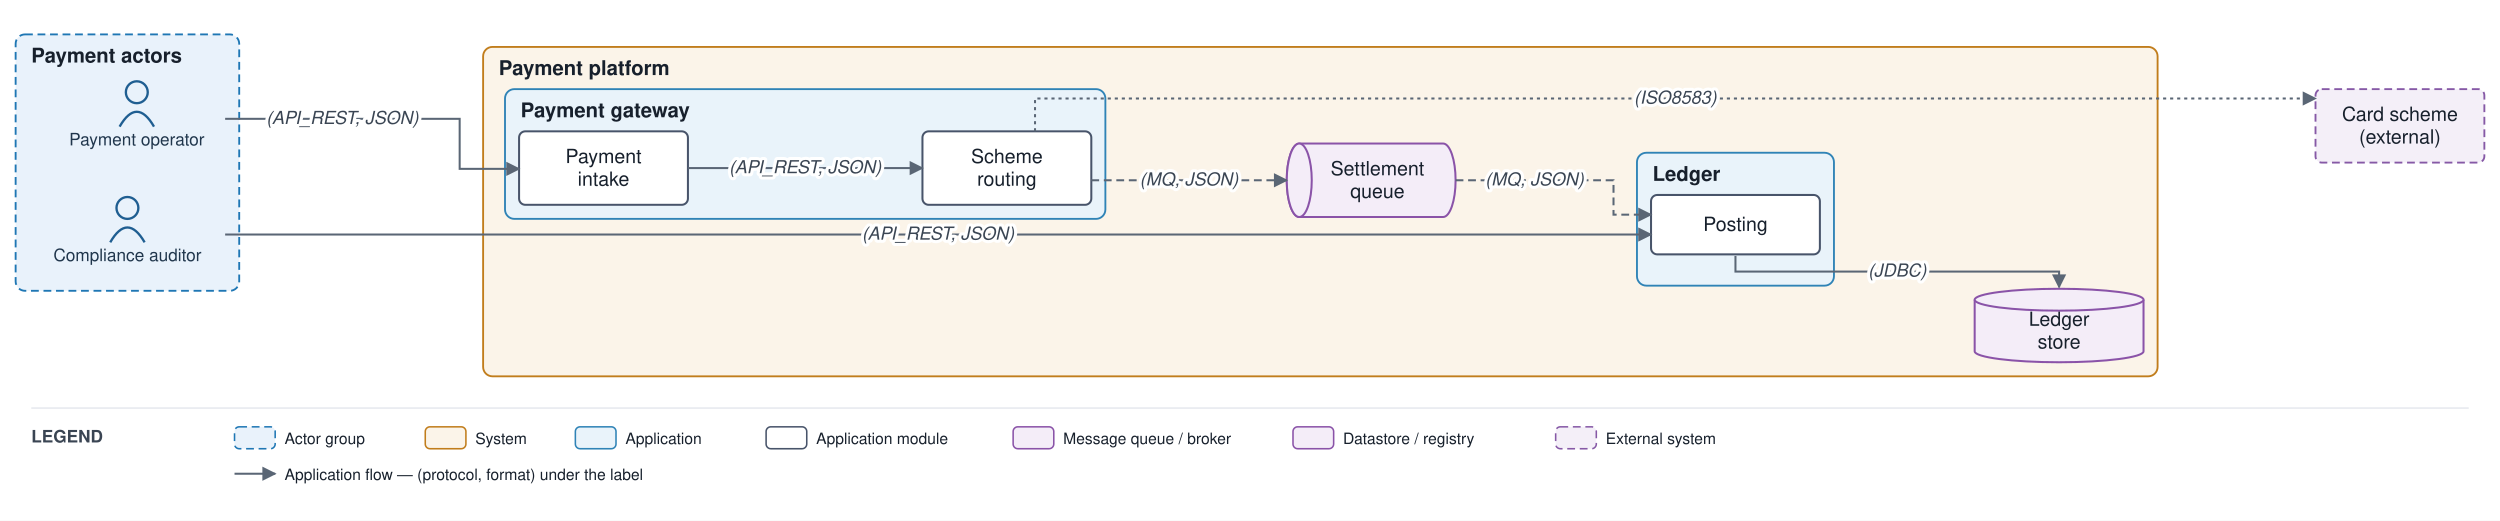
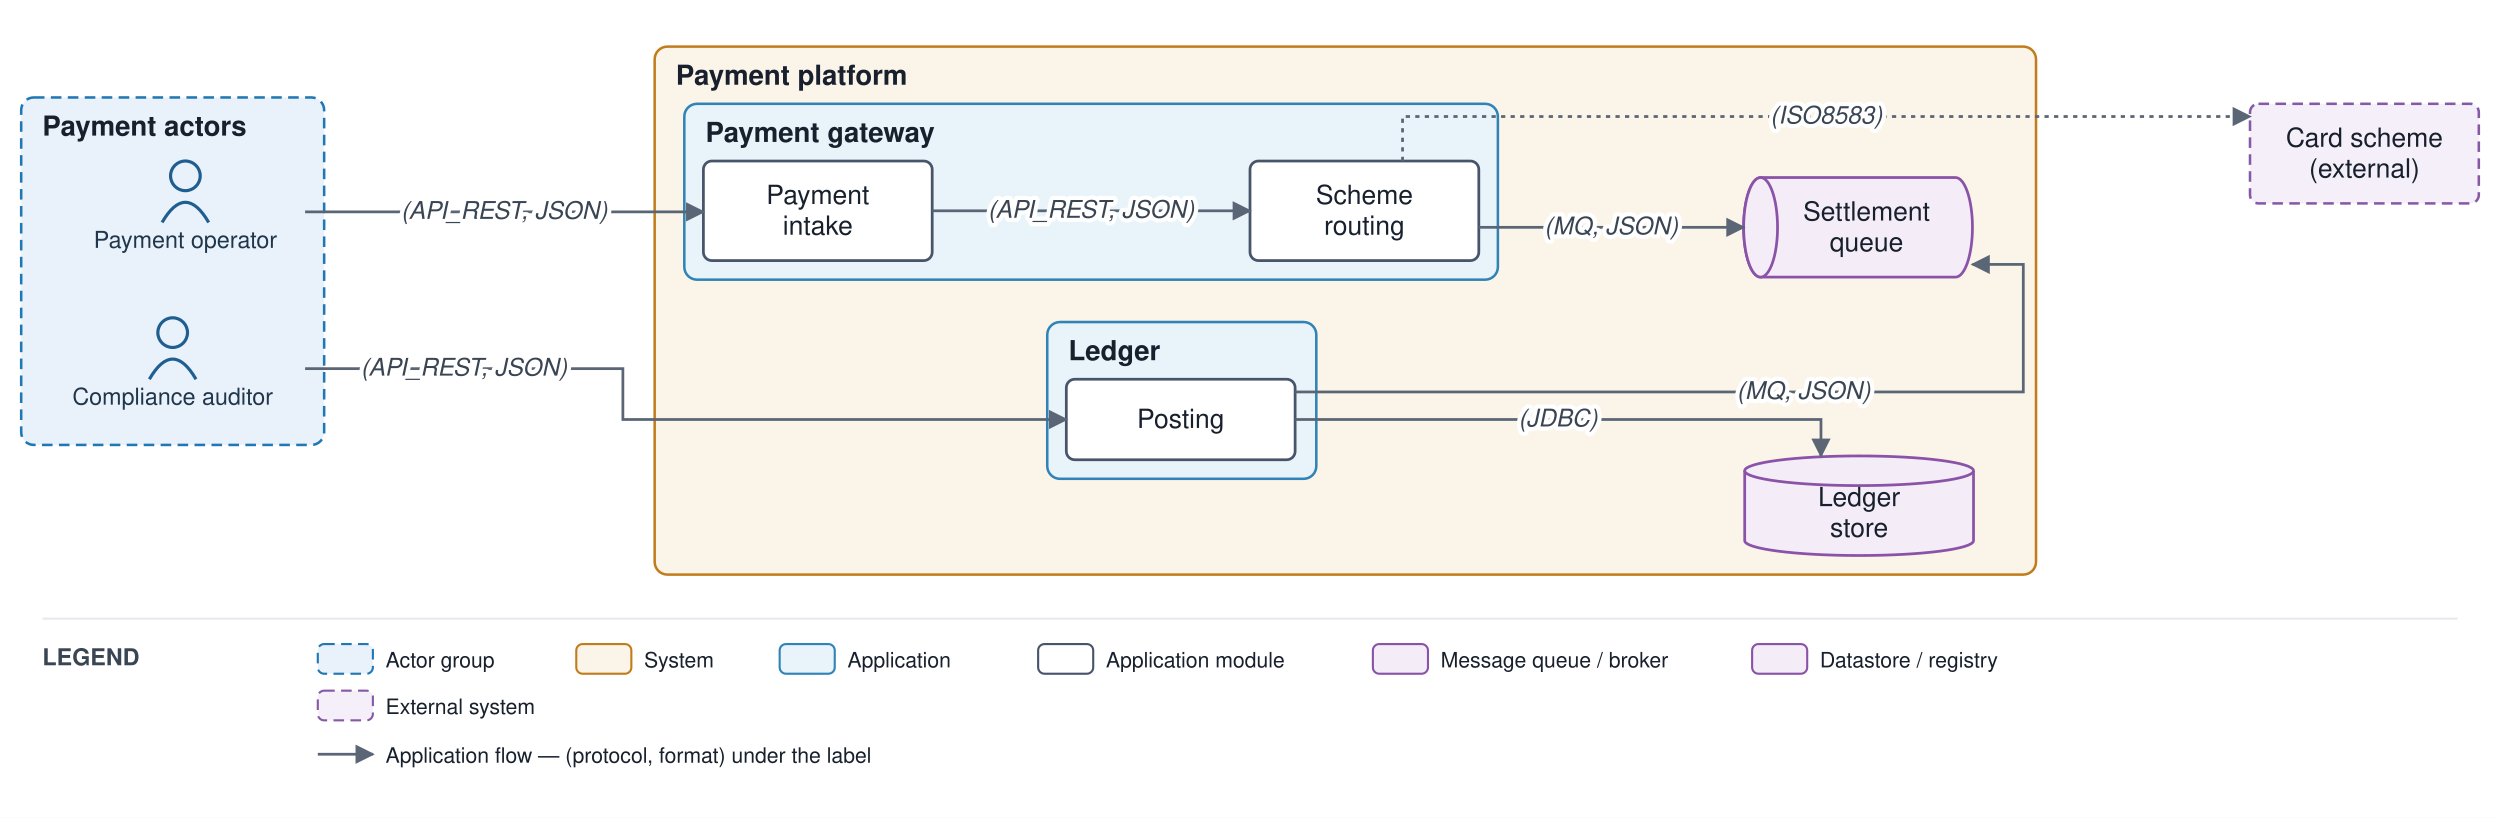
- <svg xmlns="http://www.w3.org/2000/svg" viewBox="0 0 1599 333" font-family="Helvetica,Arial,sans-serif">
+ <svg xmlns="http://www.w3.org/2000/svg" viewBox="0 0 1180 386" font-family="Helvetica,Arial,sans-serif">
  <defs>
    <marker id="arr" viewBox="0 0 10 10" refX="9" refY="5" markerWidth="7" markerHeight="7" orient="auto-start-reverse">
      <path d="M0,0 L10,5 L0,10 z" fill="#5a6675" />
    </marker>
  </defs>
-   <rect width="1599" height="333" fill="#ffffff" />
-   <rect x="10" y="22" width="143" height="164" rx="6" fill="#e9f2fb" stroke="#1f77b4" stroke-width="1.2" stroke-dasharray="5 3" />
-   <text x="20" y="40" font-size="13" font-weight="bold" fill="#17202c">Payment actors</text>
-   <rect x="309" y="30" width="1071" height="210.7" rx="6" fill="#fbf4e9" stroke="#c17d1c" stroke-width="1.2" />
-   <text x="319" y="48" font-size="13" font-weight="bold" fill="#17202c">Payment platform</text>
-   <rect x="323" y="57" width="384" height="83" rx="6" fill="#e9f3fa" stroke="#2f83b6" stroke-width="1.2" />
-   <text x="333" y="75" font-size="13" font-weight="bold" fill="#17202c">Payment gateway</text>
-   <rect x="1047" y="97.7" width="126" height="85" rx="6" fill="#e9f3fa" stroke="#2f83b6" stroke-width="1.2" />
-   <text x="1057" y="115.7" font-size="13" font-weight="bold" fill="#17202c">Ledger</text>
-   <circle cx="87.5" cy="59" r="7" fill="none" stroke="#1f5e91" stroke-width="1.5" />
-   <path d="M 76.5 81 q 11 -19 22 0" fill="none" stroke="#1f5e91" stroke-width="1.5" />
-   <text x="87.5" y="93" font-size="11" text-anchor="middle" fill="#20364c">Payment operator</text>
-   <circle cx="81.5" cy="133" r="7" fill="none" stroke="#1f5e91" stroke-width="1.5" />
-   <path d="M 70.5 155 q 11 -19 22 0" fill="none" stroke="#1f5e91" stroke-width="1.5" />
-   <text x="81.5" y="167" font-size="11" text-anchor="middle" fill="#20364c">Compliance auditor</text>
-   <rect x="332" y="84" width="108" height="47" rx="4" fill="#ffffff" stroke="#48546a" stroke-width="1.3" />
-   <text x="386" y="104.3" font-size="12.5" text-anchor="middle" fill="#17202c">Payment</text>
-   <text x="386" y="118.8" font-size="12.5" text-anchor="middle" fill="#17202c">intake</text>
-   <rect x="590" y="84" width="108" height="47" rx="4" fill="#ffffff" stroke="#48546a" stroke-width="1.3" />
-   <text x="644" y="104.3" font-size="12.5" text-anchor="middle" fill="#17202c">Scheme</text>
-   <text x="644" y="118.8" font-size="12.5" text-anchor="middle" fill="#17202c">routing</text>
-   <rect x="1056" y="124.7" width="108" height="38" rx="4" fill="#ffffff" stroke="#48546a" stroke-width="1.3" />
-   <text x="1110" y="147.7" font-size="12.5" text-anchor="middle" fill="#17202c">Posting</text>
-   <path d="M 831 91.8 h 92 a 8 23.5 0 0 1 0 47 h -92 a 8 23.5 0 0 1 0 -47" fill="#f4edf8" stroke="#8a53a8" stroke-width="1.3" />
-   <ellipse cx="831" cy="115.3" rx="8" ry="23.5" fill="#f4edf8" stroke="#8a53a8" stroke-width="1.3" />
-   <text x="881" y="112.1" font-size="12.5" text-anchor="middle" fill="#17202c">Settlement</text>
-   <text x="881" y="126.6" font-size="12.5" text-anchor="middle" fill="#17202c">queue</text>
-   <path d="M 1263 191.7 v 33 a 54 7 0 0 0 108 0 v -33" fill="#f4edf8" stroke="#8a53a8" stroke-width="1.3" />
-   <ellipse cx="1317" cy="191.7" rx="54" ry="7" fill="#f4edf8" stroke="#8a53a8" stroke-width="1.3" />
-   <text x="1317" y="208.4" font-size="12.5" text-anchor="middle" fill="#17202c">Ledger</text>
-   <text x="1317" y="222.9" font-size="12.5" text-anchor="middle" fill="#17202c">store</text>
-   <rect x="1481" y="57" width="108" height="47" rx="4" fill="#f4eff8" stroke="#8659a6" stroke-width="1.2" stroke-dasharray="5 3" />
-   <text x="1535" y="77.3" font-size="12.5" text-anchor="middle" fill="#17202c">Card scheme</text>
-   <text x="1535" y="91.8" font-size="12.5" text-anchor="middle" fill="#17202c">(external)</text>
-   <path d="M 144 76 L 294 76 L 294 108 L 332 108" fill="none" stroke="#5a6675" stroke-width="1.3" marker-end="url(#arr)" />
-   <path d="M 144 150 L 1056 150" fill="none" stroke="#5a6675" stroke-width="1.3" marker-end="url(#arr)" />
-   <path d="M 440 107.5 L 590 107.5" fill="none" stroke="#5a6675" stroke-width="1.3" marker-end="url(#arr)" />
-   <path d="M 698 115.3 L 823 115.3" fill="none" stroke="#5a6675" stroke-width="1.3" stroke-dasharray="5 3" marker-end="url(#arr)" />
-   <path d="M 931 115.3 L 1032 115.3 L 1032 137.3 L 1056 137.3" fill="none" stroke="#5a6675" stroke-width="1.3" stroke-dasharray="5 3" marker-end="url(#arr)" />
-   <path d="M 1110 163.7 L 1110 173.7 L 1317 173.7 L 1317 183.7" fill="none" stroke="#5a6675" stroke-width="1.3" marker-end="url(#arr)" />
-   <path d="M 662 84 L 662 63 L 1481 63" fill="none" stroke="#5a6675" stroke-width="1.3" stroke-dasharray="2 2.5" marker-end="url(#arr)" />
-   <text x="219" y="79.3" font-size="11.5" text-anchor="middle" fill="#3a4553" font-style="italic" stroke="#ffffff" stroke-width="4" paint-order="stroke" stroke-linejoin="round">(API_REST, JSON)</text>
-   <text x="600" y="153.3" font-size="11.5" text-anchor="middle" fill="#3a4553" font-style="italic" stroke="#ffffff" stroke-width="4" paint-order="stroke" stroke-linejoin="round">(API_REST, JSON)</text>
-   <text x="515" y="110.8" font-size="11.5" text-anchor="middle" fill="#3a4553" font-style="italic" stroke="#ffffff" stroke-width="4" paint-order="stroke" stroke-linejoin="round">(API_REST, JSON)</text>
-   <text x="760.5" y="118.6" font-size="11.5" text-anchor="middle" fill="#3a4553" font-style="italic" stroke="#ffffff" stroke-width="4" paint-order="stroke" stroke-linejoin="round">(MQ, JSON)</text>
-   <text x="981.5" y="118.6" font-size="11.5" text-anchor="middle" fill="#3a4553" font-style="italic" stroke="#ffffff" stroke-width="4" paint-order="stroke" stroke-linejoin="round">(MQ, JSON)</text>
-   <text x="1213.5" y="176.9" font-size="11.5" text-anchor="middle" fill="#3a4553" font-style="italic" stroke="#ffffff" stroke-width="4" paint-order="stroke" stroke-linejoin="round">(JDBC)</text>
-   <text x="1071.5" y="66.3" font-size="11.5" text-anchor="middle" fill="#3a4553" font-style="italic" stroke="#ffffff" stroke-width="4" paint-order="stroke" stroke-linejoin="round">(ISO8583)</text>
-   <line x1="20" y1="261" x2="1579" y2="261" stroke="#e6e9ee" stroke-width="1" />
-   <text x="20" y="283" font-size="11" font-weight="bold" fill="#3a4553">LEGEND</text>
-   <rect x="150" y="273" width="26" height="14" rx="3" fill="#e9f2fb" stroke="#1f77b4" stroke-dasharray="5 3" />
-   <text x="182" y="284" font-size="10" fill="#17202c">Actor group</text>
-   <rect x="272" y="273" width="26" height="14" rx="3" fill="#fbf4e9" stroke="#c17d1c" />
-   <text x="304" y="284" font-size="10" fill="#17202c">System</text>
-   <rect x="368" y="273" width="26" height="14" rx="3" fill="#e9f3fa" stroke="#2f83b6" />
-   <text x="400" y="284" font-size="10" fill="#17202c">Application</text>
-   <rect x="490" y="273" width="26" height="14" rx="3" fill="#ffffff" stroke="#48546a" />
-   <text x="522" y="284" font-size="10" fill="#17202c">Application module</text>
-   <rect x="648" y="273" width="26" height="14" rx="3" fill="#f4edf8" stroke="#8a53a8" />
-   <text x="680" y="284" font-size="10" fill="#17202c">Message queue / broker</text>
-   <rect x="827" y="273" width="26" height="14" rx="3" fill="#f4edf8" stroke="#8a53a8" />
-   <text x="859" y="284" font-size="10" fill="#17202c">Datastore / registry</text>
-   <rect x="995" y="273" width="26" height="14" rx="3" fill="#f4eff8" stroke="#8659a6" stroke-dasharray="5 3" />
-   <text x="1027" y="284" font-size="10" fill="#17202c">External system</text>
-   <line x1="150" y1="303" x2="176" y2="303" stroke="#5a6675" stroke-width="1.3" marker-end="url(#arr)" />
-   <text x="182" y="307" font-size="10" fill="#17202c">Application flow — (protocol, format) under the label</text>
+   <rect width="1180" height="386" fill="#ffffff" />
+   <rect x="10" y="46" width="143" height="164" rx="6" fill="#e9f2fb" stroke="#1f77b4" stroke-width="1.2" stroke-dasharray="5 3" />
+   <text x="20" y="64" font-size="13" font-weight="bold" fill="#17202c">Payment actors</text>
+   <rect x="309" y="22" width="652" height="249.2" rx="6" fill="#fbf4e9" stroke="#c17d1c" stroke-width="1.2" />
+   <text x="319" y="40" font-size="13" font-weight="bold" fill="#17202c">Payment platform</text>
+   <rect x="323" y="49" width="384" height="83" rx="6" fill="#e9f3fa" stroke="#2f83b6" stroke-width="1.2" />
+   <text x="333" y="67" font-size="13" font-weight="bold" fill="#17202c">Payment gateway</text>
+   <rect x="494.3" y="152" width="127" height="74" rx="6" fill="#e9f3fa" stroke="#2f83b6" stroke-width="1.2" />
+   <text x="504.3" y="170" font-size="13" font-weight="bold" fill="#17202c">Ledger</text>
+   <circle cx="87.5" cy="83" r="7" fill="none" stroke="#1f5e91" stroke-width="1.5" />
+   <path d="M 76.5 105 q 11 -19 22 0" fill="none" stroke="#1f5e91" stroke-width="1.5" />
+   <text x="87.5" y="117" font-size="11" text-anchor="middle" fill="#20364c">Payment operator</text>
+   <circle cx="81.5" cy="157" r="7" fill="none" stroke="#1f5e91" stroke-width="1.5" />
+   <path d="M 70.5 179 q 11 -19 22 0" fill="none" stroke="#1f5e91" stroke-width="1.5" />
+   <text x="81.5" y="191" font-size="11" text-anchor="middle" fill="#20364c">Compliance auditor</text>
+   <rect x="332" y="76" width="108" height="47" rx="4" fill="#ffffff" stroke="#48546a" stroke-width="1.3" />
+   <text x="386" y="96.3" font-size="12.5" text-anchor="middle" fill="#17202c">Payment</text>
+   <text x="386" y="110.8" font-size="12.5" text-anchor="middle" fill="#17202c">intake</text>
+   <rect x="590" y="76" width="108" height="47" rx="4" fill="#ffffff" stroke="#48546a" stroke-width="1.3" />
+   <text x="644" y="96.3" font-size="12.5" text-anchor="middle" fill="#17202c">Scheme</text>
+   <text x="644" y="110.8" font-size="12.5" text-anchor="middle" fill="#17202c">routing</text>
+   <rect x="503.3" y="179" width="108" height="38" rx="4" fill="#ffffff" stroke="#48546a" stroke-width="1.3" />
+   <text x="557.3" y="202" font-size="12.5" text-anchor="middle" fill="#17202c">Posting</text>
+   <path d="M 831 83.8 h 92 a 8 23.5 0 0 1 0 47 h -92 a 8 23.5 0 0 1 0 -47" fill="#f4edf8" stroke="#8a53a8" stroke-width="1.3" />
+   <ellipse cx="831" cy="107.3" rx="8" ry="23.5" fill="#f4edf8" stroke="#8a53a8" stroke-width="1.3" />
+   <text x="881" y="104.1" font-size="12.5" text-anchor="middle" fill="#17202c">Settlement</text>
+   <text x="881" y="118.6" font-size="12.5" text-anchor="middle" fill="#17202c">queue</text>
+   <path d="M 823.5 222.2 v 33 a 54 7 0 0 0 108 0 v -33" fill="#f4edf8" stroke="#8a53a8" stroke-width="1.3" />
+   <ellipse cx="877.5" cy="222.2" rx="54" ry="7" fill="#f4edf8" stroke="#8a53a8" stroke-width="1.3" />
+   <text x="877.5" y="238.9" font-size="12.5" text-anchor="middle" fill="#17202c">Ledger</text>
+   <text x="877.5" y="253.4" font-size="12.5" text-anchor="middle" fill="#17202c">store</text>
+   <rect x="1062" y="49" width="108" height="47" rx="4" fill="#f4eff8" stroke="#8659a6" stroke-width="1.2" stroke-dasharray="5 3" />
+   <text x="1116" y="69.3" font-size="12.5" text-anchor="middle" fill="#17202c">Card scheme</text>
+   <text x="1116" y="83.8" font-size="12.5" text-anchor="middle" fill="#17202c">(external)</text>
+   <path d="M 144 100 L 332 100" fill="none" stroke="#5a6675" stroke-width="1.3" marker-end="url(#arr)" />
+   <path d="M 144 174 L 294 174 L 294 198 L 503.3 198" fill="none" stroke="#5a6675" stroke-width="1.3" marker-end="url(#arr)" />
+   <path d="M 440 99.5 L 590 99.5" fill="none" stroke="#5a6675" stroke-width="1.3" marker-end="url(#arr)" />
+   <path d="M 698 107.3 L 823 107.3" fill="none" stroke="#5a6675" stroke-width="1.3" marker-end="url(#arr)" />
+   <path d="M 611.3 185 L 955 185 L 955 124.8 L 931 124.8" fill="none" stroke="#5a6675" stroke-width="1.3" marker-end="url(#arr)" />
+   <path d="M 611.3 198 L 859.5 198 L 859.5 215.2" fill="none" stroke="#5a6675" stroke-width="1.3" marker-end="url(#arr)" />
+   <path d="M 662 76 L 662 55 L 1062 55" fill="none" stroke="#5a6675" stroke-width="1.3" stroke-dasharray="2 2.5" marker-end="url(#arr)" />
+   <text x="238" y="103.3" font-size="11.5" text-anchor="middle" fill="#3a4553" font-style="italic" stroke="#ffffff" stroke-width="4" paint-order="stroke" stroke-linejoin="round">(API_REST, JSON)</text>
+   <text x="219" y="177.3" font-size="11.5" text-anchor="middle" fill="#3a4553" font-style="italic" stroke="#ffffff" stroke-width="4" paint-order="stroke" stroke-linejoin="round">(API_REST, JSON)</text>
+   <text x="515" y="102.8" font-size="11.5" text-anchor="middle" fill="#3a4553" font-style="italic" stroke="#ffffff" stroke-width="4" paint-order="stroke" stroke-linejoin="round">(API_REST, JSON)</text>
+   <text x="760.5" y="110.6" font-size="11.5" text-anchor="middle" fill="#3a4553" font-style="italic" stroke="#ffffff" stroke-width="4" paint-order="stroke" stroke-linejoin="round">(MQ, JSON)</text>
+   <text x="851.3" y="188.3" font-size="11.5" text-anchor="middle" fill="#3a4553" font-style="italic" stroke="#ffffff" stroke-width="4" paint-order="stroke" stroke-linejoin="round">(MQ, JSON)</text>
+   <text x="735.4" y="201.3" font-size="11.5" text-anchor="middle" fill="#3a4553" font-style="italic" stroke="#ffffff" stroke-width="4" paint-order="stroke" stroke-linejoin="round">(JDBC)</text>
+   <text x="862" y="58.3" font-size="11.5" text-anchor="middle" fill="#3a4553" font-style="italic" stroke="#ffffff" stroke-width="4" paint-order="stroke" stroke-linejoin="round">(ISO8583)</text>
+   <line x1="20" y1="292" x2="1160" y2="292" stroke="#e6e9ee" stroke-width="1" />
+   <text x="20" y="314" font-size="11" font-weight="bold" fill="#3a4553">LEGEND</text>
+   <rect x="150" y="304" width="26" height="14" rx="3" fill="#e9f2fb" stroke="#1f77b4" stroke-dasharray="5 3" />
+   <text x="182" y="315" font-size="10" fill="#17202c">Actor group</text>
+   <rect x="272" y="304" width="26" height="14" rx="3" fill="#fbf4e9" stroke="#c17d1c" />
+   <text x="304" y="315" font-size="10" fill="#17202c">System</text>
+   <rect x="368" y="304" width="26" height="14" rx="3" fill="#e9f3fa" stroke="#2f83b6" />
+   <text x="400" y="315" font-size="10" fill="#17202c">Application</text>
+   <rect x="490" y="304" width="26" height="14" rx="3" fill="#ffffff" stroke="#48546a" />
+   <text x="522" y="315" font-size="10" fill="#17202c">Application module</text>
+   <rect x="648" y="304" width="26" height="14" rx="3" fill="#f4edf8" stroke="#8a53a8" />
+   <text x="680" y="315" font-size="10" fill="#17202c">Message queue / broker</text>
+   <rect x="827" y="304" width="26" height="14" rx="3" fill="#f4edf8" stroke="#8a53a8" />
+   <text x="859" y="315" font-size="10" fill="#17202c">Datastore / registry</text>
+   <rect x="150" y="326" width="26" height="14" rx="3" fill="#f4eff8" stroke="#8659a6" stroke-dasharray="5 3" />
+   <text x="182" y="337" font-size="10" fill="#17202c">External system</text>
+   <line x1="150" y1="356" x2="176" y2="356" stroke="#5a6675" stroke-width="1.3" marker-end="url(#arr)" />
+   <text x="182" y="360" font-size="10" fill="#17202c">Application flow — (protocol, format) under the label</text>
</svg>
